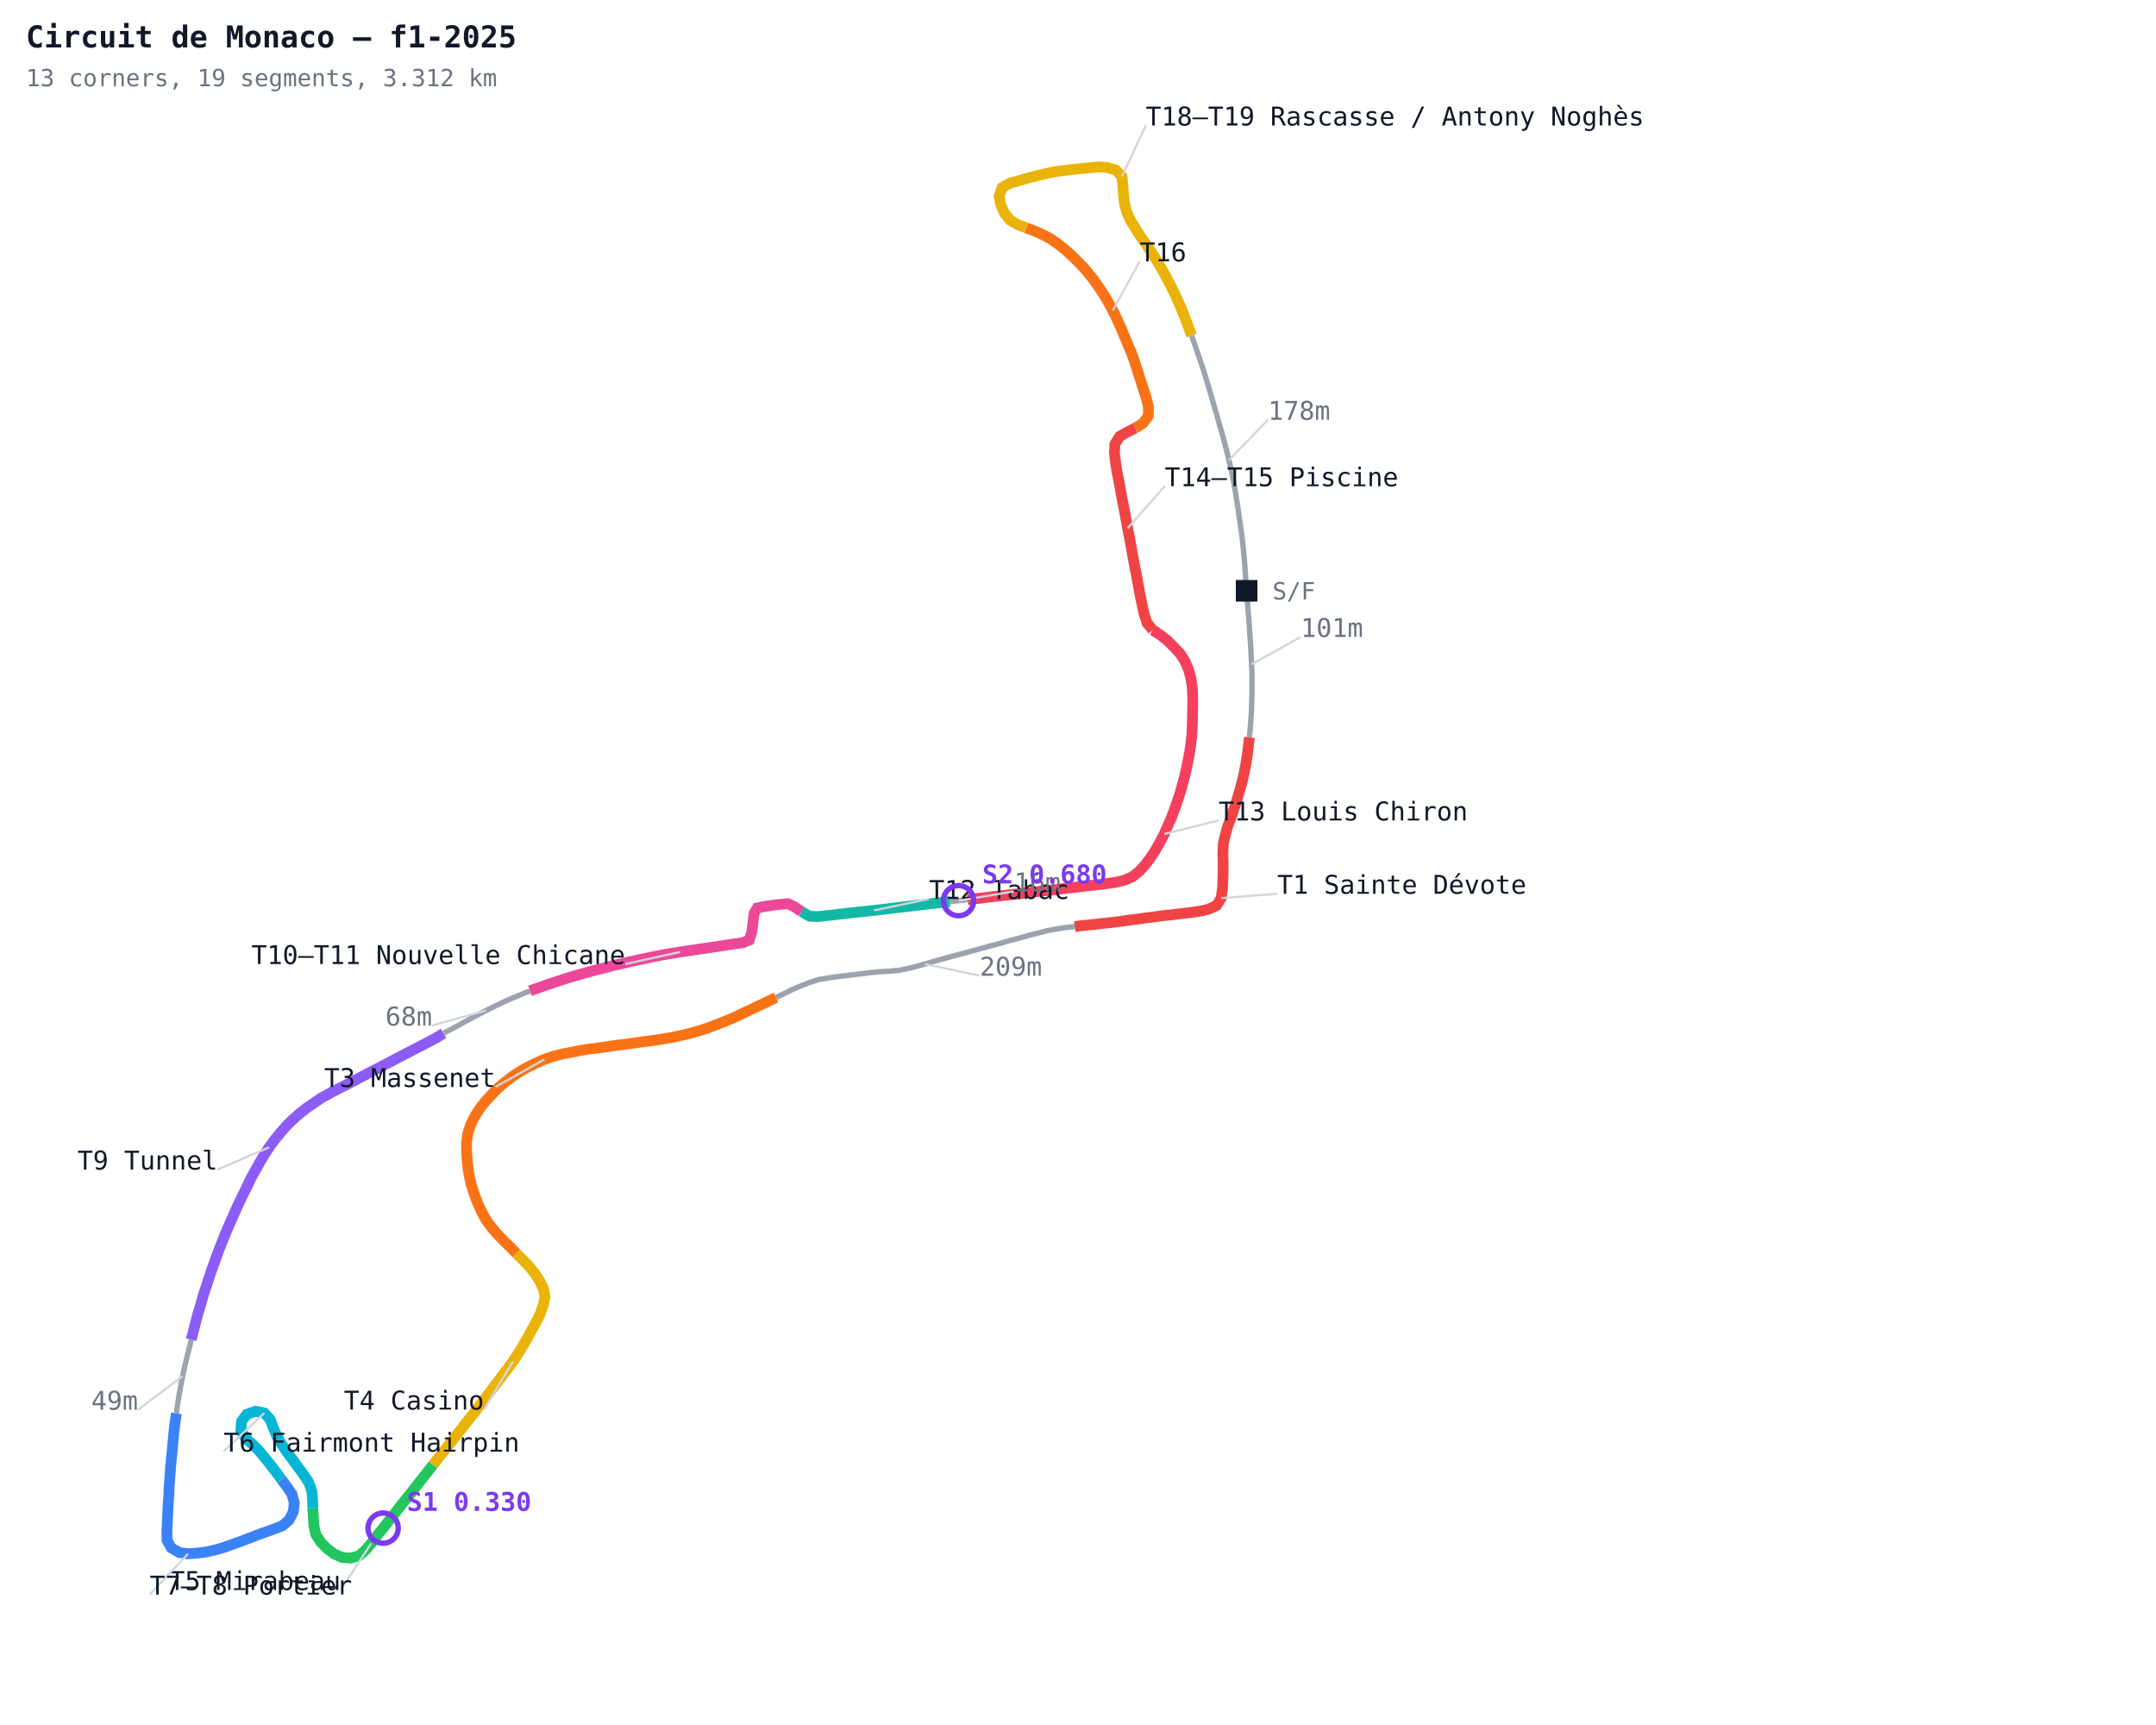
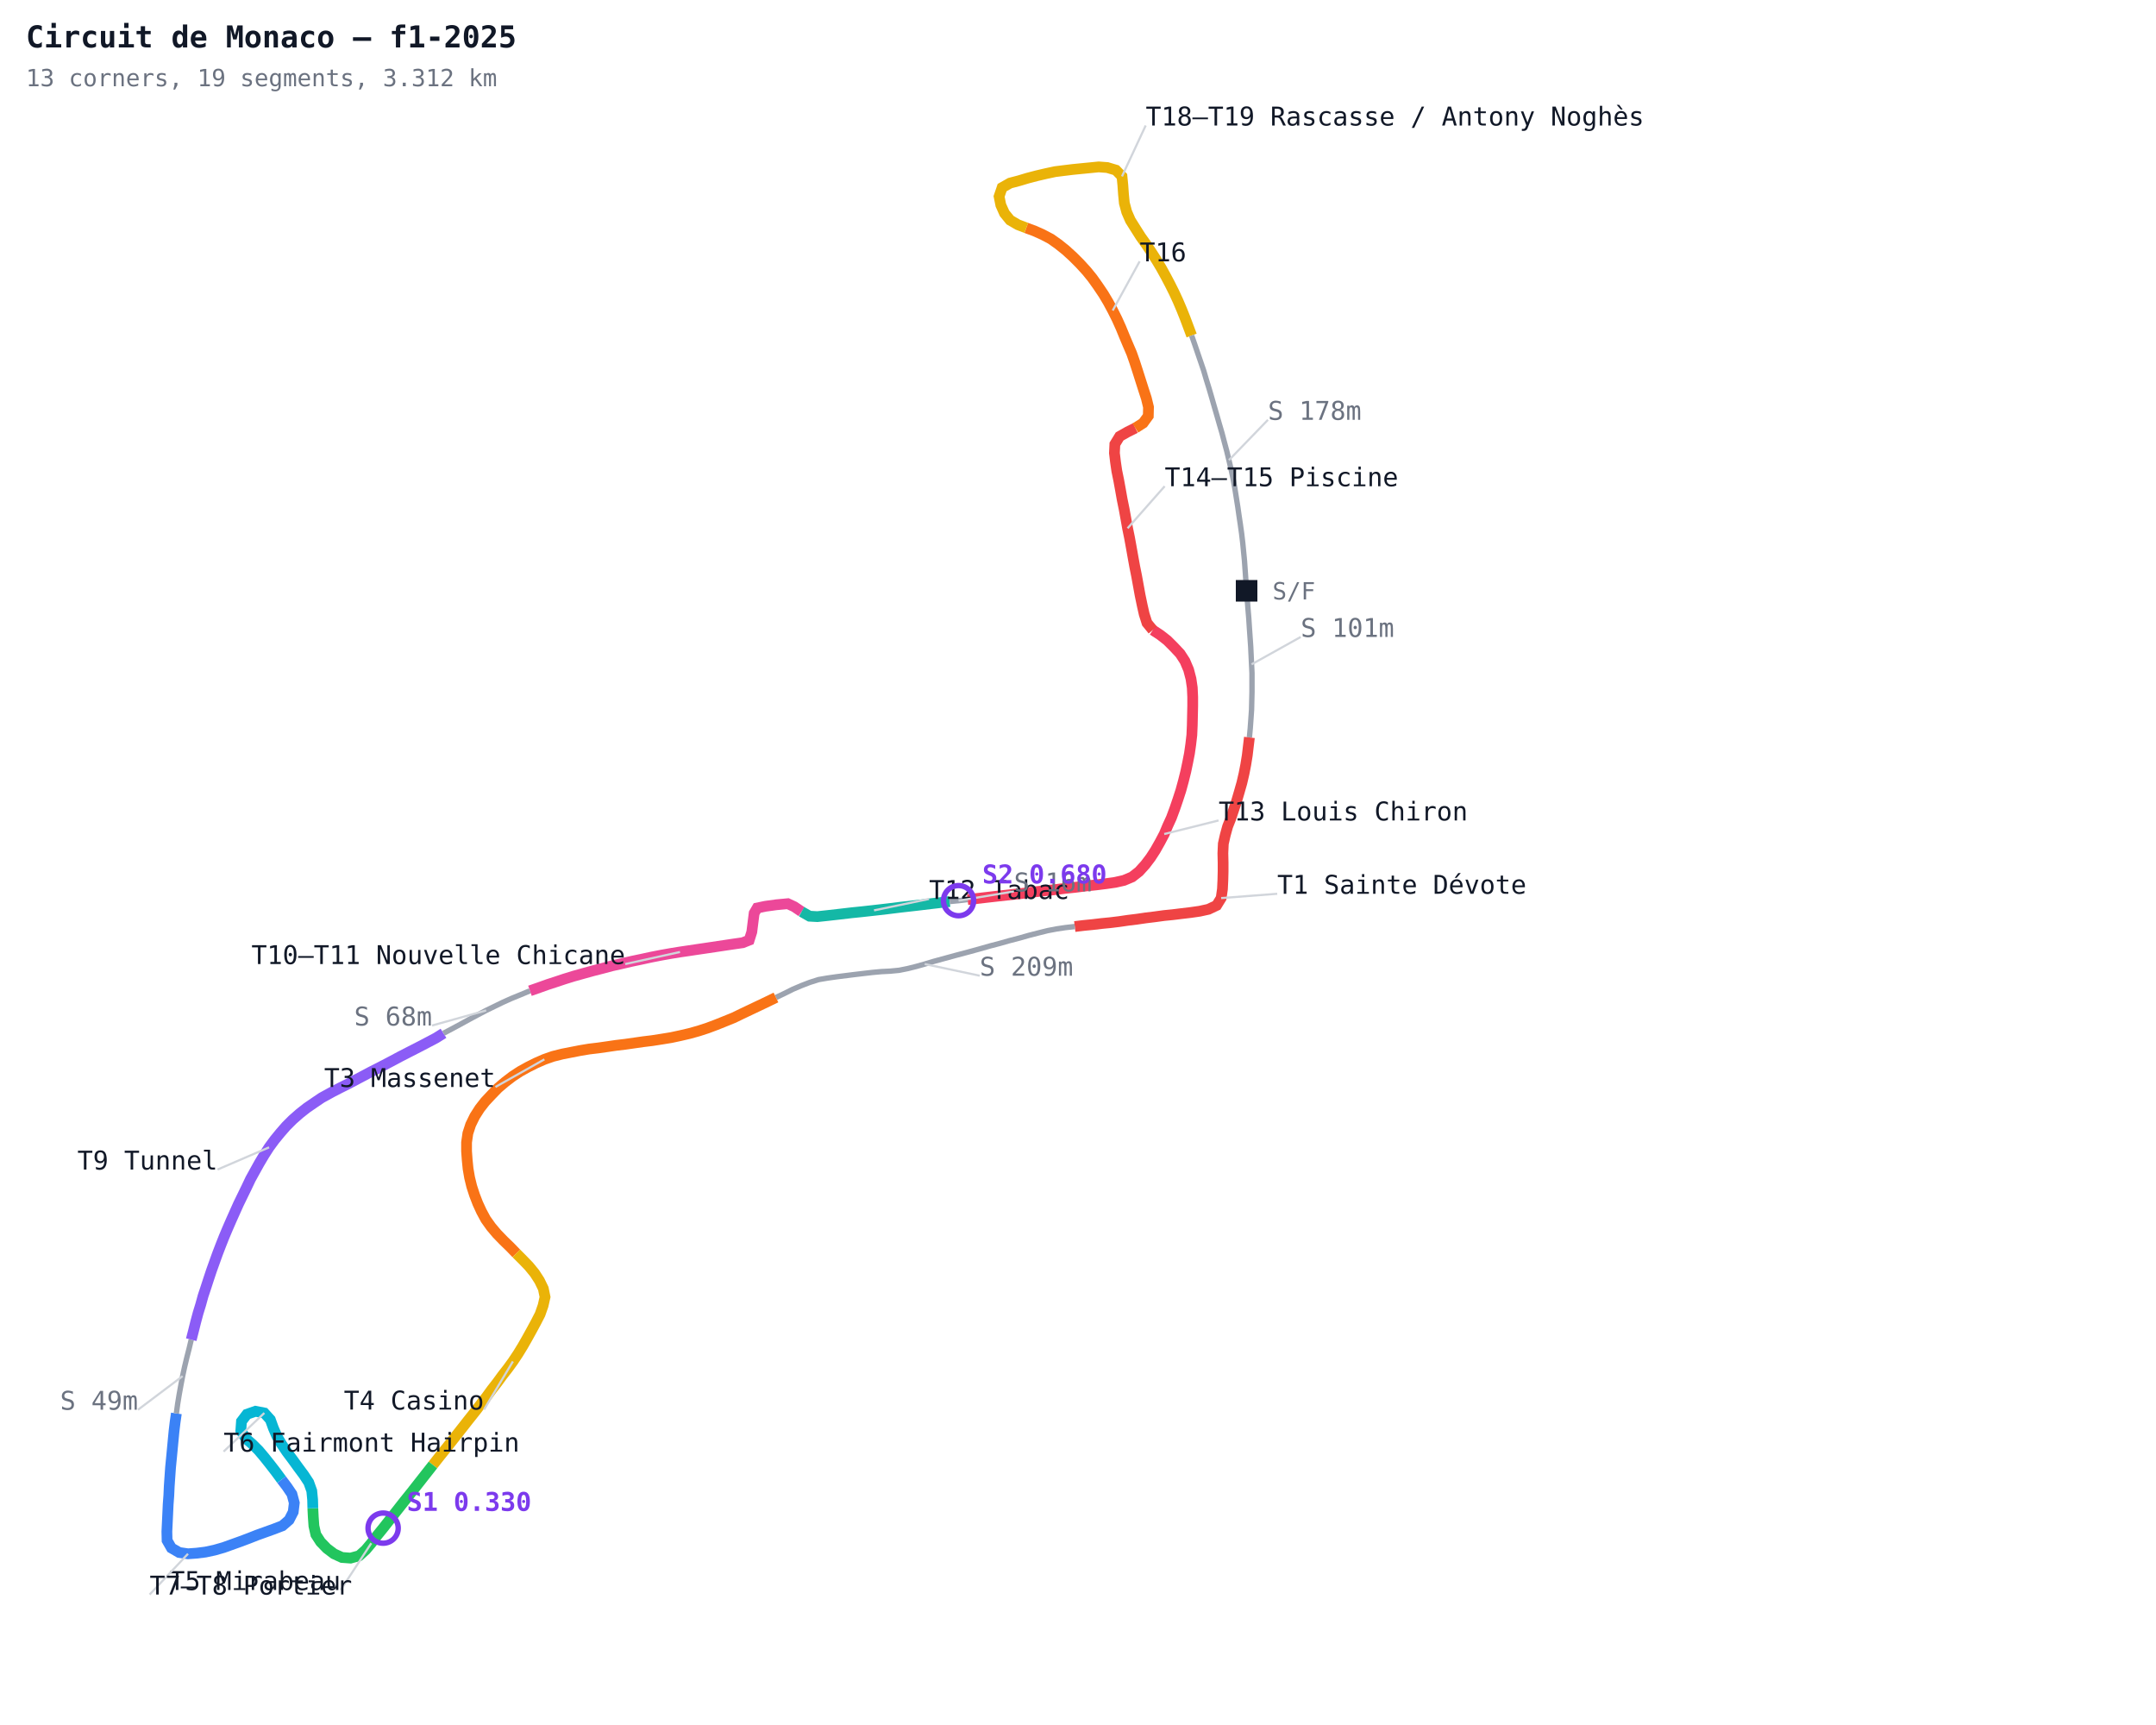
<svg xmlns="http://www.w3.org/2000/svg" width="1000" height="800" viewBox="0 0 1000 800">
  <defs>
    <style>
      .name { font-family: monospace; font-size: 12px; }
      .sector { font-family: monospace; font-size: 12px; fill: #7c3aed; font-weight: bold; }
      .title { font-family: monospace; font-size: 14px; fill: #111827; font-weight: bold; }
      .sub { font-family: monospace; font-size: 11px; fill: #6b7280; }
    </style>
  </defs>
  <rect width="1000" height="800" fill="#ffffff" />
  <polyline fill="none" stroke="#9ca3af" stroke-width="2.5" points="578.2,274.0 578.5,277.9 578.8,281.9 579.2,286.6 579.5,291.2 579.8,295.5 580.1,299.8 580.3,304.0 580.5,308.1 580.7,312.2 580.7,316.5 580.7,320.8 580.6,325.0 580.5,329.2 580.2,333.5 579.9,337.7 579.5,342.0" />
  <polyline fill="none" stroke="#ef4444" stroke-width="5" points="579.5,342.0 579.0,346.2 578.5,350.4 577.8,354.7 577.0,358.8 576.0,363.1 574.8,367.3 573.6,371.4 572.2,375.6 570.9,379.5 569.4,383.3 568.3,387.3 567.4,391.3 567.2,395.7 567.3,400.0 567.3,404.1 567.2,408.1 567.0,412.3 566.4,416.5 564.3,419.9 560.5,421.7 556.4,422.6 552.2,423.2 548.0,423.7 543.9,424.2 539.9,424.6 535.5,425.2 531.4,425.7 527.3,426.3 523.2,426.8 519.1,427.4 515.0,427.9 510.9,428.3 506.7,428.8 502.6,429.2 498.5,429.7" />
  <polyline fill="none" stroke="#9ca3af" stroke-width="2.5" points="498.5,429.7 494.1,430.2 490.1,430.8 485.9,431.6 481.5,432.7 477.2,433.8 473.0,435.0 468.0,436.3 463.8,437.5 459.2,438.7 454.3,440.1 449.2,441.5 443.9,442.9 438.4,444.4 432.9,445.9 428.9,447.1 425.0,448.2 421.0,449.2 417.0,450.0 412.8,450.4 408.8,450.6 404.5,451.0 400.2,451.5 396.0,452.0 392.0,452.5 388.0,453.0 383.8,453.6 379.7,454.3 375.6,455.6 371.7,457.1 367.7,458.8 363.7,460.8 359.9,462.6" />
  <polyline fill="none" stroke="#f97316" stroke-width="5" points="359.9,462.6 356.0,464.5 351.8,466.5 347.8,468.4 344.0,470.2 340.3,472.0 336.1,473.7 332.1,475.3 328.1,476.8 324.1,478.1 319.8,479.3 315.5,480.3 311.3,481.2 307.0,481.9 302.5,482.6 298.4,483.1 294.2,483.7 290.0,484.3 285.8,484.8 281.7,485.4 277.5,486.0 273.3,486.5 269.1,487.2 265.0,488.0 260.9,488.8 256.5,489.9 252.5,491.3 248.6,493.0 245.0,494.8 241.2,496.9 237.7,499.2 234.3,501.8 231.0,504.6 228.0,507.7 225.0,510.9 222.5,514.1 220.2,517.7 218.3,521.6 217.0,525.6 216.4,529.8 216.4,533.9 216.7,538.0 217.1,542.0 217.8,546.1 218.8,550.2 220.1,554.2 221.6,558.1 223.3,561.8 225.3,565.5 227.8,569.0 230.5,572.2 233.6,575.4 236.6,578.3 239.5,581.3" />
  <polyline fill="none" stroke="#eab308" stroke-width="5" points="239.5,581.3 242.5,584.3 245.3,587.2 248.0,590.5 250.2,593.9 252.0,597.6 252.8,601.5 251.9,605.5 250.5,609.5 248.6,613.2 246.6,616.9 244.5,620.7 242.5,624.2 240.3,627.8 237.9,631.4 235.5,634.7 233.0,637.9 230.6,641.2 228.1,644.4 225.7,647.7 223.2,650.9 220.8,654.1 217.3,658.5 214.0,662.7 210.7,666.9 207.4,671.1 204.1,675.2 200.8,679.4" />
  <polyline fill="none" stroke="#22c55e" stroke-width="5" points="200.8,679.4 197.5,683.6 194.2,687.8 190.9,692.0 187.6,696.1 184.3,700.3 181.0,704.5 177.7,708.7 174.7,712.4 172.2,715.7 169.6,718.8 166.6,721.5 162.6,722.6 158.6,722.3 154.9,720.6 151.6,718.1 148.7,715.1 146.5,711.7 145.6,707.7 145.3,703.5 145.1,699.5" />
  <polyline fill="none" stroke="#06b6d4" stroke-width="5" points="145.1,699.5 145.0,695.5 144.6,691.4 143.2,687.5 140.9,684.0 138.3,680.5 135.7,676.9 133.0,673.3 130.5,669.6 128.4,666.0 126.8,662.3 125.4,658.4 122.6,655.3 118.5,654.5 114.5,655.9 112.0,659.2 111.7,663.4 113.9,667.0 117.1,669.8 120.0,672.7 122.7,675.9 125.4,679.3 128.1,682.8 130.6,686.2" />
  <polyline fill="none" stroke="#3b82f6" stroke-width="5" points="130.6,686.2 133.1,689.5 135.4,692.9 136.5,697.0 136.0,701.2 134.1,704.9 131.0,707.6 127.1,709.1 123.2,710.5 119.3,711.9 115.5,713.4 111.5,714.9 107.6,716.3 103.7,717.7 99.5,718.9 95.3,719.8 91.3,720.3 87.2,720.6 83.1,720.0 79.5,717.9 77.5,714.4 77.4,710.3 77.6,706.1 77.8,701.9 78.0,697.6 78.3,693.6 78.5,689.2 78.8,684.9 79.1,680.6 79.5,676.5 79.9,672.3 80.3,668.1 80.7,663.9 81.2,659.7 81.8,655.5" />
  <polyline fill="none" stroke="#9ca3af" stroke-width="2.5" points="81.8,655.5 82.4,651.1 83.1,646.8 83.9,642.4 84.7,638.2 85.6,634.0 86.6,629.8 87.7,625.5 88.7,621.3" />
  <polyline fill="none" stroke="#8b5cf6" stroke-width="5" points="88.7,621.3 89.8,617.0 90.8,613.0 91.9,608.9 93.1,605.0 94.2,601.0 95.5,597.1 96.8,593.1 98.1,589.2 99.5,585.3 100.9,581.4 102.4,577.5 103.9,573.7 105.5,569.9 107.2,566.0 108.9,562.2 110.6,558.4 112.5,554.5 114.4,550.6 116.2,546.8 118.3,543.0 120.3,539.4 122.5,535.7 124.8,532.1 127.3,528.7 130.0,525.4 132.7,522.3 135.7,519.3 139.0,516.4 142.3,513.8 145.8,511.4 149.2,509.1 154.3,506.3 158.0,504.4 161.6,502.6 166.9,499.8 172.0,497.1 176.9,494.6 181.5,492.2 185.8,489.9 189.7,487.9 194.2,485.6 198.6,483.3 202.2,481.4 205.7,479.2" />
  <polyline fill="none" stroke="#9ca3af" stroke-width="2.5" points="205.7,479.2 209.5,477.2 213.4,475.1 217.4,472.9 221.3,470.8 225.5,468.6 229.2,466.8 233.1,464.9 237.1,463.1 241.5,461.3 245.8,459.5" />
  <polyline fill="none" stroke="#ec4899" stroke-width="5" points="245.8,459.5 250.1,458.0 254.0,456.6 258.0,455.3 261.9,454.0 266.1,452.7 270.4,451.5 275.1,450.2 279.8,449.0 283.9,447.9 288.4,446.9 293.1,445.8 297.4,444.9 302.0,443.9 306.6,443.0 311.1,442.2 315.4,441.5 319.5,440.9 323.5,440.3 327.6,439.7 331.6,439.1 335.6,438.5 339.6,437.9 344.5,437.2 347.5,436.0 348.7,432.2 349.2,428.2 349.8,423.5 351.2,421.1 355.0,420.3 360.1,419.6 365.4,419.1 368.4,420.5 371.8,422.8" />
  <polyline fill="none" stroke="#14b8a6" stroke-width="5" points="371.8,422.8 375.5,424.9 379.1,425.1 383.8,424.6 389.1,424.0 395.1,423.3 400.0,422.8 405.4,422.2 411.5,421.5 418.0,420.7 425.1,419.9 432.6,419.0 440.5,418.1" />
  <polyline fill="none" stroke="#9ca3af" stroke-width="2.5" points="440.5,418.1 444.6,417.7 448.8,417.2" />
  <polyline fill="none" stroke="#f43f5e" stroke-width="5" points="448.8,417.2 453.1,416.7 457.4,416.2 461.8,415.7 466.3,415.2 470.8,414.7 475.3,414.2 480.0,413.6 484.6,413.1 489.3,412.6 494.0,412.0 498.8,411.5 503.5,410.9 508.3,410.4 513.1,409.8 517.3,409.2 521.3,408.3 525.1,406.7 528.3,404.2 531.2,401.0 533.7,397.7 535.9,394.3 538.1,390.4 540.0,386.8 541.6,383.0 543.3,379.3 544.9,375.0 546.3,370.9 547.7,366.6 548.9,362.2 550.0,357.8 550.9,353.5 551.7,349.4 552.3,345.2 552.8,340.9 553.0,336.4 553.1,331.9 553.2,327.4 553.2,323.2 553.0,318.9 552.4,314.8 551.3,310.6 549.6,306.6 547.4,303.2 544.5,300.1 541.4,297.0 538.2,294.5 534.7,292.2" />
  <polyline fill="none" stroke="#ef4444" stroke-width="5" points="534.7,292.2 532.0,288.9 530.7,284.8 529.8,280.8 528.8,276.0 528.0,271.6 527.2,267.2 526.3,262.7 525.5,258.3 524.7,253.8 523.9,249.4 523.0,245.0 522.2,240.5 521.4,236.1 520.5,231.7 519.7,227.2 518.9,222.8 518.0,218.4 517.4,214.3 516.9,210.1 517.1,206.0 519.3,202.4 523.0,200.3 526.6,198.5" />
  <polyline fill="none" stroke="#f97316" stroke-width="5" points="526.6,198.5 530.2,196.2 532.6,192.9 532.7,188.8 531.7,184.7 530.4,180.7 529.0,176.3 527.6,171.9 526.3,167.9 524.9,163.9 523.1,159.7 521.5,155.9 519.9,152.0 518.1,148.0 516.1,144.0 514.0,140.1 511.8,136.4 509.1,132.4 506.6,128.9 504.0,125.7 500.8,122.2 497.7,119.1 494.3,116.0 490.8,113.2 487.4,110.8 483.6,108.8 479.8,107.1 476.0,105.7" />
  <polyline fill="none" stroke="#eab308" stroke-width="5" points="476.0,105.7 472.1,104.2 468.5,102.1 465.9,98.9 464.2,95.1 463.4,91.1 464.8,87.0 468.5,84.9 472.7,83.8 476.7,82.6 480.9,81.5 485.2,80.5 489.4,79.6 493.4,79.1 497.5,78.6 501.5,78.2 505.6,77.8 509.6,77.4 513.6,77.7 517.6,78.9 520.4,81.8 520.8,85.9 521.1,90.1 521.5,94.2 522.6,98.3 524.3,102.2 526.5,105.7 529.1,109.8 531.6,113.3 534.2,117.2 536.5,120.8 538.6,124.3 540.8,128.3 542.7,131.9 544.6,135.7 546.4,139.6 548.1,143.6 549.7,147.6 551.2,151.6 552.7,155.6" />
  <polyline fill="none" stroke="#9ca3af" stroke-width="2.5" points="552.7,155.6 554.1,159.6 555.5,163.7 556.9,167.8 558.3,171.9 559.5,176.0 560.8,180.2 562.0,184.3 563.2,188.5 564.4,192.6 565.6,196.8 566.8,200.9 567.9,205.1 569.0,209.2 570.0,213.4 571.0,217.6 571.9,221.8 572.7,226.2 573.4,230.6 574.1,235.0 574.7,239.2 575.3,243.2 575.9,247.5 576.4,251.7 576.8,255.8 577.2,259.9 577.6,265.5 577.9,269.7" />
  <line x1="580.5" y1="308.1" x2="603.3" y2="295.4" stroke="#d1d5db" stroke-width="1" />
-   <text x="603.3" y="295.4" text-anchor="start" class="name" fill="#6b7280">101m</text>
+   <text x="603.3" y="295.4" text-anchor="start" class="name" fill="#6b7280">S 101m</text>
  <line x1="566.4" y1="416.5" x2="592.4" y2="414.5" stroke="#d1d5db" stroke-width="1" />
  <text x="592.4" y="414.5" text-anchor="start" class="name" fill="#111827">T1 Sainte Dévote</text>
  <line x1="428.9" y1="447.1" x2="454.4" y2="452.5" stroke="#d1d5db" stroke-width="1" />
-   <text x="454.4" y="452.5" text-anchor="start" class="name" fill="#6b7280">209m</text>
+   <text x="454.4" y="452.5" text-anchor="start" class="name" fill="#6b7280">S 209m</text>
  <line x1="252.5" y1="491.3" x2="229.8" y2="504.1" stroke="#d1d5db" stroke-width="1" />
  <text x="229.8" y="504.1" text-anchor="end" class="name" fill="#111827">T3 Massenet</text>
  <line x1="237.9" y1="631.4" x2="224.5" y2="653.7" stroke="#d1d5db" stroke-width="1" />
  <text x="224.5" y="653.7" text-anchor="end" class="name" fill="#111827">T4 Casino</text>
  <line x1="172.2" y1="715.7" x2="158.0" y2="737.4" stroke="#d1d5db" stroke-width="1" />
  <text x="158.0" y="737.4" text-anchor="end" class="name" fill="#111827">T5 Mirabeau</text>
  <line x1="122.6" y1="655.3" x2="103.7" y2="673.2" stroke="#d1d5db" stroke-width="1" />
  <text x="103.7" y="673.2" text-anchor="start" class="name" fill="#111827">T6 Fairmont Hairpin</text>
  <line x1="87.2" y1="720.6" x2="69.4" y2="739.5" stroke="#d1d5db" stroke-width="1" />
  <text x="69.4" y="739.5" text-anchor="start" class="name" fill="#111827">T7–T8 Portier</text>
  <line x1="84.7" y1="638.2" x2="64.0" y2="653.8" stroke="#d1d5db" stroke-width="1" />
-   <text x="64.0" y="653.8" text-anchor="end" class="name" fill="#6b7280">49m</text>
+   <text x="64.0" y="653.8" text-anchor="end" class="name" fill="#6b7280">S 49m</text>
  <line x1="124.8" y1="532.1" x2="100.9" y2="542.4" stroke="#d1d5db" stroke-width="1" />
  <text x="100.9" y="542.4" text-anchor="end" class="name" fill="#111827">T9 Tunnel</text>
  <line x1="225.5" y1="468.6" x2="200.4" y2="475.6" stroke="#d1d5db" stroke-width="1" />
-   <text x="200.4" y="475.6" text-anchor="end" class="name" fill="#6b7280">68m</text>
+   <text x="200.4" y="475.6" text-anchor="end" class="name" fill="#6b7280">S 68m</text>
  <line x1="315.4" y1="441.5" x2="290.0" y2="447.1" stroke="#d1d5db" stroke-width="1" />
  <text x="290.0" y="447.1" text-anchor="end" class="name" fill="#111827">T10–T11 Nouvelle Chicane</text>
  <line x1="405.4" y1="422.2" x2="430.9" y2="416.9" stroke="#d1d5db" stroke-width="1" />
  <text x="430.9" y="416.9" text-anchor="start" class="name" fill="#111827">T12 Tabac</text>
  <line x1="444.6" y1="417.7" x2="470.3" y2="413.4" stroke="#d1d5db" stroke-width="1" />
-   <text x="470.3" y="413.4" text-anchor="start" class="name" fill="#6b7280">16m</text>
+   <text x="470.3" y="413.4" text-anchor="start" class="name" fill="#6b7280">S 16m</text>
  <line x1="540.0" y1="386.8" x2="565.2" y2="380.5" stroke="#d1d5db" stroke-width="1" />
  <text x="565.2" y="380.5" text-anchor="start" class="name" fill="#111827">T13 Louis Chiron</text>
  <line x1="523.0" y1="245.0" x2="540.2" y2="225.5" stroke="#d1d5db" stroke-width="1" />
  <text x="540.2" y="225.5" text-anchor="start" class="name" fill="#111827">T14–T15 Piscine</text>
  <line x1="516.1" y1="144.0" x2="528.6" y2="121.2" stroke="#d1d5db" stroke-width="1" />
  <text x="528.6" y="121.2" text-anchor="start" class="name" fill="#111827">T16</text>
  <line x1="520.4" y1="81.8" x2="531.4" y2="58.2" stroke="#d1d5db" stroke-width="1" />
  <text x="531.4" y="58.2" text-anchor="start" class="name" fill="#111827">T18–T19 Rascasse / Antony Noghès</text>
  <line x1="570.0" y1="213.4" x2="588.1" y2="194.7" stroke="#d1d5db" stroke-width="1" />
-   <text x="588.1" y="194.7" text-anchor="start" class="name" fill="#6b7280">178m</text>
+   <text x="588.1" y="194.7" text-anchor="start" class="name" fill="#6b7280">S 178m</text>
  <circle cx="177.7" cy="708.7" r="7" fill="none" stroke="#7c3aed" stroke-width="2.5" />
  <text x="188.7" y="700.7" class="sector">S1 0.330</text>
  <circle cx="444.6" cy="417.7" r="7" fill="none" stroke="#7c3aed" stroke-width="2.5" />
  <text x="455.6" y="409.7" class="sector">S2 0.680</text>
  <rect x="573.2" y="269.0" width="10" height="10" fill="#111827" />
  <text x="590.2" y="278.0" class="sub">S/F</text>
  <text class="title" x="12" y="22">Circuit de Monaco — f1-2025</text>
  <text class="sub" x="12" y="40">13 corners, 19 segments, 3.312 km</text>
</svg>
